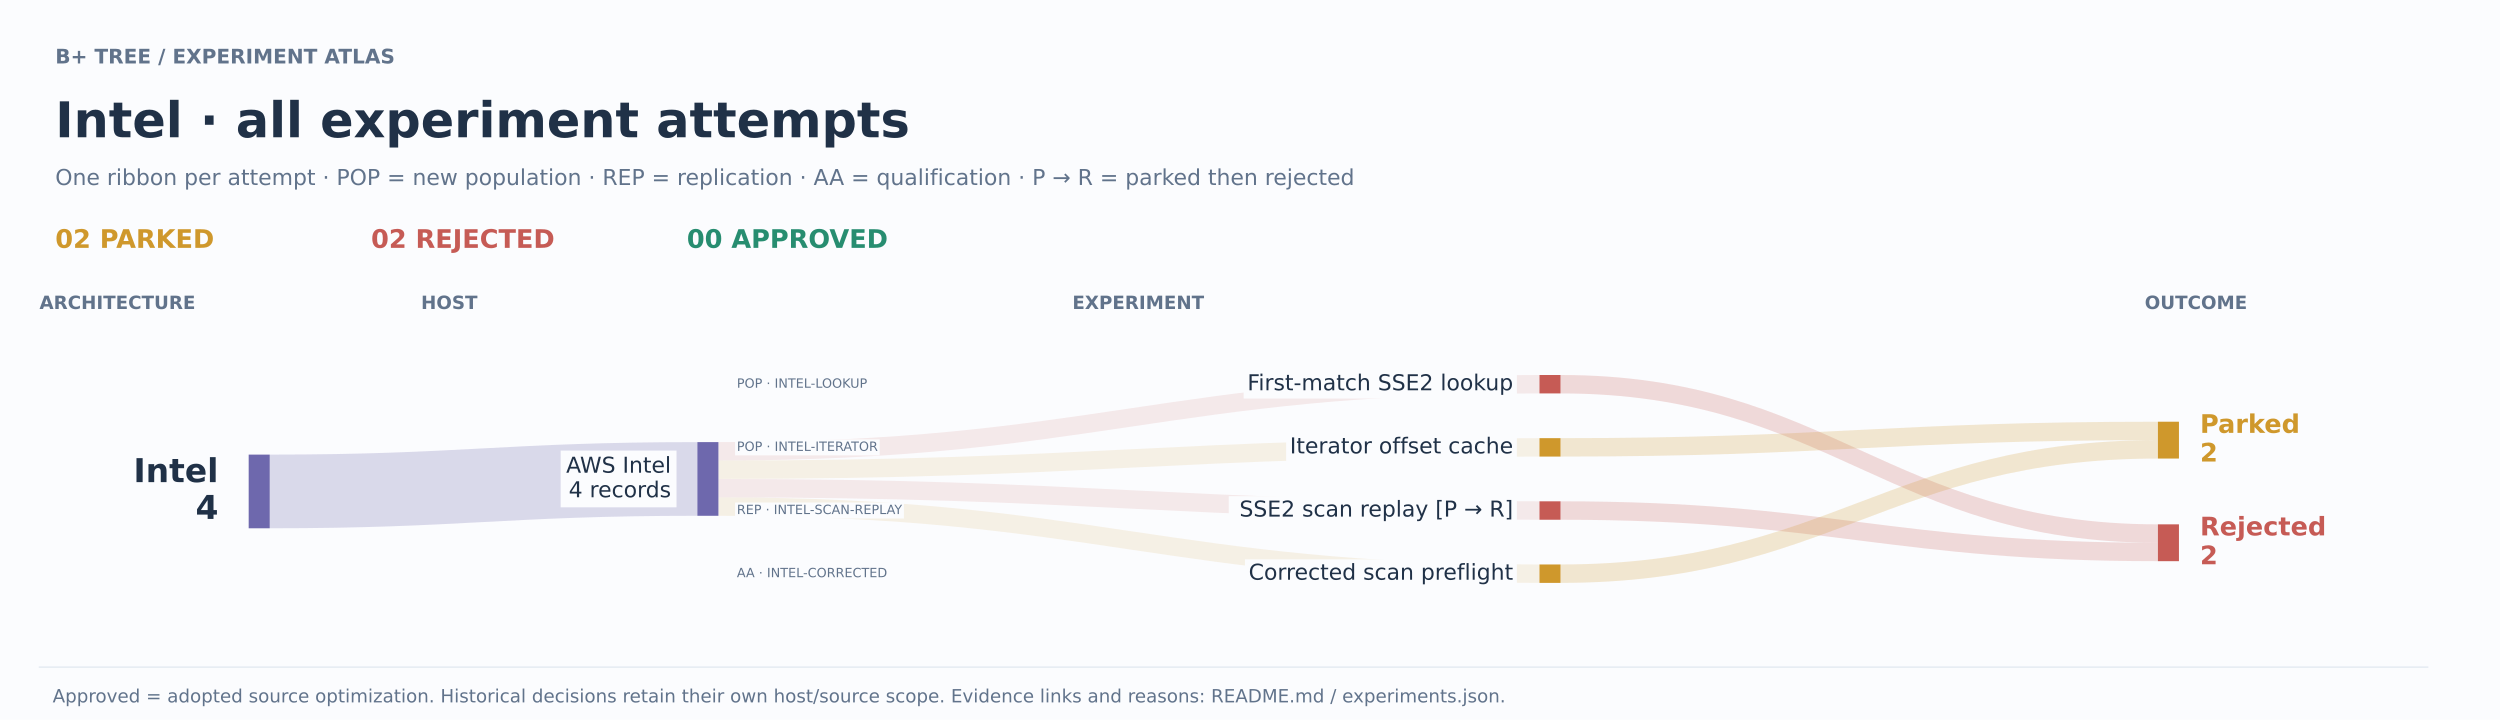
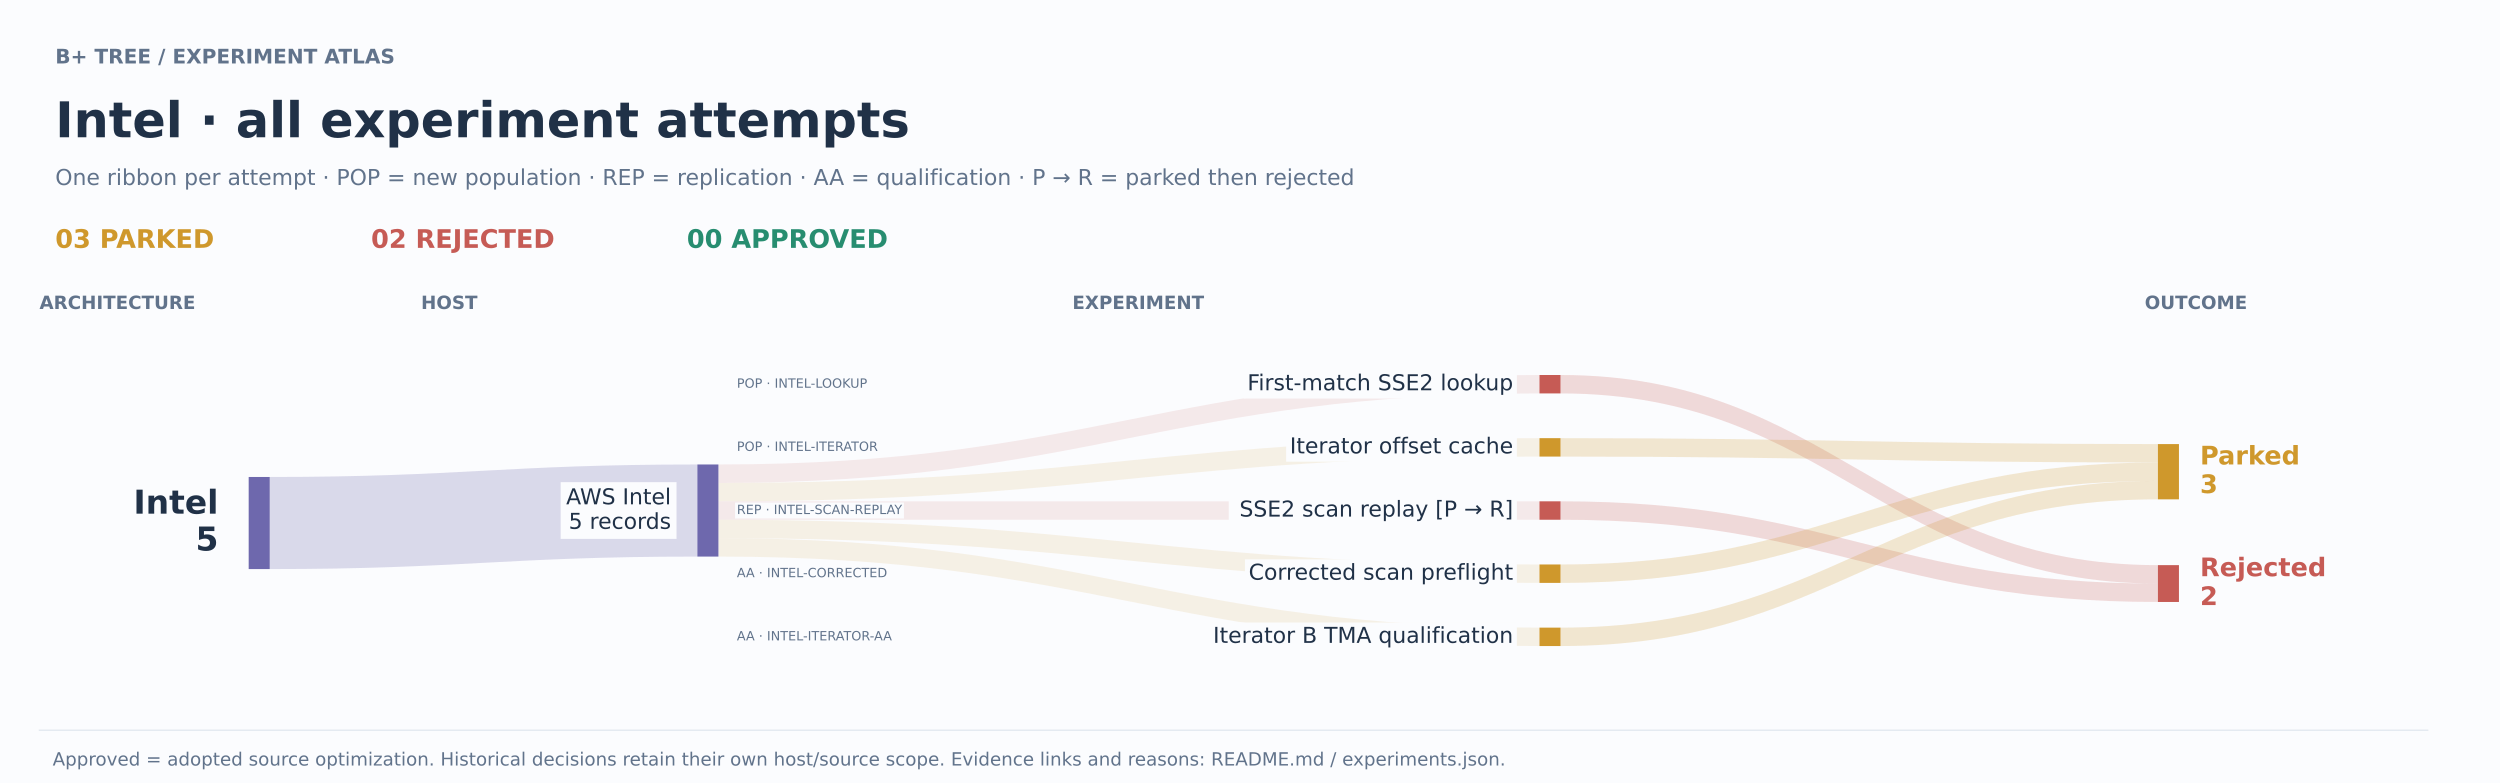
- <svg xmlns="http://www.w3.org/2000/svg" width="1368pt" height="393.84pt" viewBox="0 0 1368 393.84" version="1.1">
+ <svg xmlns="http://www.w3.org/2000/svg" width="1368pt" height="428.4pt" viewBox="0 0 1368 428.4" version="1.1">
  <defs>
    <style type="text/css">*{stroke-linejoin: round; stroke-linecap: butt}</style>
  </defs>
  <g id="figure_1">
    <g id="patch_1">
-       <path d="M 0 393.84 L 1368 393.84 L 1368 0 L 0 0 z " style="fill: #fbfcfe" />
+       <path d="M 0 428.4 L 1368 428.4 L 1368 0 L 0 0 z " style="fill: #fbfcfe" />
    </g>
    <g id="axes_1">
      <g id="patch_2">
-         <path d="M 147.6 248.76 C 252.9 248.76 276.3 241.92 381.6 241.92 L 381.6 282.24 C 276.3 282.24 252.9 289.08 147.6 289.08 z " clip-path="url(#p0eab449ad2)" style="fill: #6e68ad; opacity: 0.24" />
+         <path d="M 147.6 261 C 252.9 261 276.3 254.16 381.6 254.16 L 381.6 304.56 C 276.3 304.56 252.9 311.4 147.6 311.4 z " clip-path="url(#p2a73383a63)" style="fill: #6e68ad; opacity: 0.24" />
      </g>
      <g id="patch_3">
-         <path d="M 393.12 241.92 C 595.296 241.92 640.224 205.2 842.4 205.2 L 842.4 215.28 C 640.224 215.28 595.296 252 393.12 252 z " clip-path="url(#p0eab449ad2)" style="fill: #c65b55; opacity: 0.12" />
+         <path d="M 393.12 254.16 C 595.296 254.16 640.224 205.2 842.4 205.2 L 842.4 215.28 C 640.224 215.28 595.296 264.24 393.12 264.24 z " clip-path="url(#p2a73383a63)" style="fill: #c65b55; opacity: 0.12" />
      </g>
      <g id="patch_4">
-         <path d="M 853.92 205.2 C 1001.016 205.2 1033.704 286.92 1180.8 286.92 L 1180.8 297 C 1033.704 297 1001.016 215.28 853.92 215.28 z " clip-path="url(#p0eab449ad2)" style="fill: #c65b55; opacity: 0.22" />
+         <path d="M 853.92 205.2 C 1001.016 205.2 1033.704 309.24 1180.8 309.24 L 1180.8 319.32 C 1033.704 319.32 1001.016 215.28 853.92 215.28 z " clip-path="url(#p2a73383a63)" style="fill: #c65b55; opacity: 0.22" />
      </g>
      <g id="patch_5">
-         <path d="M 842.4 205.2 L 853.92 205.2 L 853.92 215.28 L 842.4 215.28 z " clip-path="url(#p0eab449ad2)" style="fill: #c65b55" />
+         <path d="M 842.4 205.2 L 853.92 205.2 L 853.92 215.28 L 842.4 215.28 z " clip-path="url(#p2a73383a63)" style="fill: #c65b55" />
      </g>
      <g id="patch_6">
-         <path d="M 393.12 252 C 595.296 252 640.224 239.76 842.4 239.76 L 842.4 249.84 C 640.224 249.84 595.296 262.08 393.12 262.08 z " clip-path="url(#p0eab449ad2)" style="fill: #cf982c; opacity: 0.12" />
+         <path d="M 393.12 264.24 C 595.296 264.24 640.224 239.76 842.4 239.76 L 842.4 249.84 C 640.224 249.84 595.296 274.32 393.12 274.32 z " clip-path="url(#p2a73383a63)" style="fill: #cf982c; opacity: 0.12" />
      </g>
      <g id="patch_7">
-         <path d="M 853.92 239.76 C 1001.016 239.76 1033.704 230.76 1180.8 230.76 L 1180.8 240.84 C 1033.704 240.84 1001.016 249.84 853.92 249.84 z " clip-path="url(#p0eab449ad2)" style="fill: #cf982c; opacity: 0.22" />
+         <path d="M 853.92 239.76 C 1001.016 239.76 1033.704 243 1180.8 243 L 1180.8 253.08 C 1033.704 253.08 1001.016 249.84 853.92 249.84 z " clip-path="url(#p2a73383a63)" style="fill: #cf982c; opacity: 0.22" />
      </g>
      <g id="patch_8">
-         <path d="M 842.4 239.76 L 853.92 239.76 L 853.92 249.84 L 842.4 249.84 z " clip-path="url(#p0eab449ad2)" style="fill: #cf982c" />
+         <path d="M 842.4 239.76 L 853.92 239.76 L 853.92 249.84 L 842.4 249.84 z " clip-path="url(#p2a73383a63)" style="fill: #cf982c" />
      </g>
      <g id="patch_9">
-         <path d="M 393.12 262.08 C 595.296 262.08 640.224 274.32 842.4 274.32 L 842.4 284.4 C 640.224 284.4 595.296 272.16 393.12 272.16 z " clip-path="url(#p0eab449ad2)" style="fill: #c65b55; opacity: 0.12" />
+         <path d="M 393.12 274.32 C 595.296 274.32 640.224 274.32 842.4 274.32 L 842.4 284.4 C 640.224 284.4 595.296 284.4 393.12 284.4 z " clip-path="url(#p2a73383a63)" style="fill: #c65b55; opacity: 0.12" />
      </g>
      <g id="patch_10">
-         <path d="M 853.92 274.32 C 1001.016 274.32 1033.704 297 1180.8 297 L 1180.8 307.08 C 1033.704 307.08 1001.016 284.4 853.92 284.4 z " clip-path="url(#p0eab449ad2)" style="fill: #c65b55; opacity: 0.22" />
+         <path d="M 853.92 274.32 C 1001.016 274.32 1033.704 319.32 1180.8 319.32 L 1180.8 329.4 C 1033.704 329.4 1001.016 284.4 853.92 284.4 z " clip-path="url(#p2a73383a63)" style="fill: #c65b55; opacity: 0.22" />
      </g>
      <g id="patch_11">
-         <path d="M 842.4 274.32 L 853.92 274.32 L 853.92 284.4 L 842.4 284.4 z " clip-path="url(#p0eab449ad2)" style="fill: #c65b55" />
+         <path d="M 842.4 274.32 L 853.92 274.32 L 853.92 284.4 L 842.4 284.4 z " clip-path="url(#p2a73383a63)" style="fill: #c65b55" />
      </g>
      <g id="patch_12">
-         <path d="M 393.12 272.16 C 595.296 272.16 640.224 308.88 842.4 308.88 L 842.4 318.96 C 640.224 318.96 595.296 282.24 393.12 282.24 z " clip-path="url(#p0eab449ad2)" style="fill: #cf982c; opacity: 0.12" />
+         <path d="M 393.12 284.4 C 595.296 284.4 640.224 308.88 842.4 308.88 L 842.4 318.96 C 640.224 318.96 595.296 294.48 393.12 294.48 z " clip-path="url(#p2a73383a63)" style="fill: #cf982c; opacity: 0.12" />
      </g>
      <g id="patch_13">
-         <path d="M 853.92 308.88 C 1001.016 308.88 1033.704 240.84 1180.8 240.84 L 1180.8 250.92 C 1033.704 250.92 1001.016 318.96 853.92 318.96 z " clip-path="url(#p0eab449ad2)" style="fill: #cf982c; opacity: 0.22" />
+         <path d="M 853.92 308.88 C 1001.016 308.88 1033.704 253.08 1180.8 253.08 L 1180.8 263.16 C 1033.704 263.16 1001.016 318.96 853.92 318.96 z " clip-path="url(#p2a73383a63)" style="fill: #cf982c; opacity: 0.22" />
      </g>
      <g id="patch_14">
-         <path d="M 842.4 308.88 L 853.92 308.88 L 853.92 318.96 L 842.4 318.96 z " clip-path="url(#p0eab449ad2)" style="fill: #cf982c" />
+         <path d="M 842.4 308.88 L 853.92 308.88 L 853.92 318.96 L 842.4 318.96 z " clip-path="url(#p2a73383a63)" style="fill: #cf982c" />
      </g>
      <g id="patch_15">
-         <path d="M 381.6 241.92 L 393.12 241.92 L 393.12 282.24 L 381.6 282.24 z " clip-path="url(#p0eab449ad2)" style="fill: #6e68ad" />
+         <path d="M 393.12 294.48 C 595.296 294.48 640.224 343.44 842.4 343.44 L 842.4 353.52 C 640.224 353.52 595.296 304.56 393.12 304.56 z " clip-path="url(#p2a73383a63)" style="fill: #cf982c; opacity: 0.12" />
      </g>
      <g id="patch_16">
-         <path d="M 136.08 248.76 L 147.6 248.76 L 147.6 289.08 L 136.08 289.08 z " clip-path="url(#p0eab449ad2)" style="fill: #6e68ad" />
+         <path d="M 853.92 343.44 C 1001.016 343.44 1033.704 263.16 1180.8 263.16 L 1180.8 273.24 C 1033.704 273.24 1001.016 353.52 853.92 353.52 z " clip-path="url(#p2a73383a63)" style="fill: #cf982c; opacity: 0.22" />
      </g>
      <g id="patch_17">
-         <path d="M 1180.8 230.76 L 1192.32 230.76 L 1192.32 250.92 L 1180.8 250.92 z " clip-path="url(#p0eab449ad2)" style="fill: #cf982c" />
+         <path d="M 842.4 343.44 L 853.92 343.44 L 853.92 353.52 L 842.4 353.52 z " clip-path="url(#p2a73383a63)" style="fill: #cf982c" />
      </g>
      <g id="patch_18">
-         <path d="M 1180.8 286.92 L 1192.32 286.92 L 1192.32 307.08 L 1180.8 307.08 z " clip-path="url(#p0eab449ad2)" style="fill: #c65b55" />
+         <path d="M 381.6 254.16 L 393.12 254.16 L 393.12 304.56 L 381.6 304.56 z " clip-path="url(#p2a73383a63)" style="fill: #6e68ad" />
+       </g>
+       <g id="patch_19">
+         <path d="M 136.08 261 L 147.6 261 L 147.6 311.4 L 136.08 311.4 z " clip-path="url(#p2a73383a63)" style="fill: #6e68ad" />
+       </g>
+       <g id="patch_20">
+         <path d="M 1180.8 243 L 1192.32 243 L 1192.32 273.24 L 1180.8 273.24 z " clip-path="url(#p2a73383a63)" style="fill: #cf982c" />
+       </g>
+       <g id="patch_21">
+         <path d="M 1180.8 309.24 L 1192.32 309.24 L 1192.32 329.4 L 1180.8 329.4 z " clip-path="url(#p2a73383a63)" style="fill: #c65b55" />
      </g>
      <g id="line2d_1">
-         <path d="M 21.6 365.04 L 1328.4 365.04 " clip-path="url(#p0eab449ad2)" style="fill: none; stroke: #e4eaf1; stroke-width: 0.8; stroke-linecap: square" />
+         <path d="M 21.6 399.6 L 1328.4 399.6 " clip-path="url(#p2a73383a63)" style="fill: none; stroke: #e4eaf1; stroke-width: 0.8; stroke-linecap: square" />
      </g>
      <g id="text_1">
        <text style="font-weight: 700; font-size: 11px; font-family: 'DejaVu Sans'; text-anchor: start; fill: #61738b" x="30.24" y="34.715" transform="rotate(-0 30.24 34.71531)">B+ TREE  /  EXPERIMENT ATLAS</text>
      </g>
      <g id="text_2">
        <text style="font-weight: 700; font-size: 27px; font-family: 'DejaVu Sans'; text-anchor: start; fill: #203147" x="30.24" y="75.13" transform="rotate(-0 30.24 75.13031)">Intel · all experiment attempts</text>
      </g>
      <g id="text_3">
        <text style="font-size: 12px; font-family: 'DejaVu Sans'; text-anchor: start; fill: #61738b" x="30.24" y="101.231" transform="rotate(-0 30.24 101.2313)">One ribbon per attempt  ·  POP = new population  ·  REP = replication  ·  AA = qualification  ·  P → R = parked then rejected</text>
      </g>
      <g id="text_4">
-         <text style="font-weight: 700; font-size: 14px; font-family: 'DejaVu Sans'; text-anchor: start; fill: #cf982c" x="30.24" y="135.623" transform="rotate(-0 30.24 135.6231)">02  PARKED</text>
+         <text style="font-weight: 700; font-size: 14px; font-family: 'DejaVu Sans'; text-anchor: start; fill: #cf982c" x="30.24" y="135.623" transform="rotate(-0 30.24 135.6231)">03  PARKED</text>
      </g>
      <g id="text_5">
        <text style="font-weight: 700; font-size: 14px; font-family: 'DejaVu Sans'; text-anchor: start; fill: #c65b55" x="203.04" y="135.623" transform="rotate(-0 203.04 135.6231)">02  REJECTED</text>
      </g>
      <g id="text_6">
        <text style="font-weight: 700; font-size: 14px; font-family: 'DejaVu Sans'; text-anchor: start; fill: #278d70" x="375.84" y="135.623" transform="rotate(-0 375.84 135.6231)">00  APPROVED</text>
      </g>
      <g id="text_7">
        <text style="font-weight: 700; font-size: 10px; font-family: 'DejaVu Sans'; text-anchor: start; fill: #61738b" x="21.6" y="169.079" transform="rotate(-0 21.6 169.0794)">ARCHITECTURE</text>
      </g>
      <g id="text_8">
        <text style="font-weight: 700; font-size: 10px; font-family: 'DejaVu Sans'; text-anchor: start; fill: #61738b" x="230.4" y="169.079" transform="rotate(-0 230.4 169.0794)">HOST</text>
      </g>
      <g id="text_9">
        <text style="font-weight: 700; font-size: 10px; font-family: 'DejaVu Sans'; text-anchor: start; fill: #61738b" x="586.8" y="169.079" transform="rotate(-0 586.8 169.0794)">EXPERIMENT</text>
      </g>
      <g id="text_10">
        <text style="font-weight: 700; font-size: 10px; font-family: 'DejaVu Sans'; text-anchor: start; fill: #61738b" x="1173.6" y="169.079" transform="rotate(-0 1173.6 169.0794)">OUTCOME</text>
      </g>
      <g id="text_11">
-         <g id="patch_19">
+         <g id="patch_22">
          <path d="M 680.529 218.087 L 830.04 218.087 L 830.04 202.393 L 680.529 202.393 z " style="fill: #fbfcfe" />
        </g>
        <text style="font-size: 12px; font-family: 'DejaVu Sans'; text-anchor: end; fill: #203147" x="828" y="213.551" transform="rotate(-0 828 213.5513)">First-match SSE2 lookup</text>
      </g>
      <g id="text_12">
-         <g id="patch_20">
+         <g id="patch_23">
          <path d="M 402.22 214.607 L 475.527 214.607 L 475.527 205.873 L 402.22 205.873 z " style="fill: #fbfcfe" />
        </g>
        <text style="font-size: 7px; font-family: 'DejaVu Sans'; text-anchor: start; fill: #61738b" x="403.2" y="212.172" transform="rotate(-0 403.2 212.1716)">POP · INTEL-LOOKUP</text>
      </g>
      <g id="text_13">
-         <g id="patch_21">
+         <g id="patch_24">
          <path d="M 703.768 252.647 L 830.04 252.647 L 830.04 236.953 L 703.768 236.953 z " style="fill: #fbfcfe" />
        </g>
        <text style="font-size: 12px; font-family: 'DejaVu Sans'; text-anchor: end; fill: #203147" x="828" y="248.111" transform="rotate(-0 828 248.1113)">Iterator offset cache</text>
      </g>
      <g id="text_14">
-         <g id="patch_22">
+         <g id="patch_25">
          <path d="M 402.22 249.167 L 481.353 249.167 L 481.353 240.433 L 402.22 240.433 z " style="fill: #fbfcfe" />
        </g>
        <text style="font-size: 7px; font-family: 'DejaVu Sans'; text-anchor: start; fill: #61738b" x="403.2" y="246.732" transform="rotate(-0 403.2 246.7316)">POP · INTEL-ITERATOR</text>
      </g>
      <g id="text_15">
-         <g id="patch_23">
+         <g id="patch_26">
          <path d="M 672.367 287.207 L 830.04 287.207 L 830.04 271.513 L 672.367 271.513 z " style="fill: #fbfcfe" />
        </g>
        <text style="font-size: 12px; font-family: 'DejaVu Sans'; text-anchor: end; fill: #203147" x="828" y="282.671" transform="rotate(-0 828 282.6712)">SSE2 scan replay  [P → R]</text>
      </g>
      <g id="text_16">
-         <g id="patch_24">
+         <g id="patch_27">
          <path d="M 402.22 283.727 L 494.635 283.727 L 494.635 274.993 L 402.22 274.993 z " style="fill: #fbfcfe" />
        </g>
        <text style="font-size: 7px; font-family: 'DejaVu Sans'; text-anchor: start; fill: #61738b" x="403.2" y="281.292" transform="rotate(-0 403.2 281.2916)">REP · INTEL-SCAN-REPLAY</text>
      </g>
      <g id="text_17">
-         <g id="patch_25">
+         <g id="patch_28">
          <path d="M 681.244 321.767 L 830.04 321.767 L 830.04 306.073 L 681.244 306.073 z " style="fill: #fbfcfe" />
        </g>
        <text style="font-size: 12px; font-family: 'DejaVu Sans'; text-anchor: end; fill: #203147" x="828" y="317.231" transform="rotate(-0 828 317.2312)">Corrected scan preflight</text>
      </g>
      <g id="text_18">
-         <g id="patch_26">
+         <g id="patch_29">
          <path d="M 402.22 318.287 L 486.453 318.287 L 486.453 309.553 L 402.22 309.553 z " style="fill: #fbfcfe" />
        </g>
        <text style="font-size: 7px; font-family: 'DejaVu Sans'; text-anchor: start; fill: #61738b" x="403.2" y="315.852" transform="rotate(-0 403.2 315.8516)">AA · INTEL-CORRECTED</text>
      </g>
      <g id="text_19">
-         <g id="patch_27">
-           <path d="M 306.788 277.606 L 370.2 277.606 L 370.2 246.554 L 306.788 246.554 z " style="fill: #fbfcfe" />
+         <g id="patch_30">
+           <path d="M 661.759 356.327 L 830.04 356.327 L 830.04 340.633 L 661.759 340.633 z " style="fill: #fbfcfe" />
        </g>
-         <text style="font-size: 12px; font-family: 'DejaVu Sans'; fill: #203147" transform="translate(309.7875 258.6726)">AWS Intel</text>
-         <text style="font-size: 12px; font-family: 'DejaVu Sans'; fill: #203147" transform="translate(311.1712 272.1099)">4 records</text>
+         <text style="font-size: 12px; font-family: 'DejaVu Sans'; text-anchor: end; fill: #203147" x="828" y="351.791" transform="rotate(-0 828 351.7912)">Iterator B TMA qualification</text>
      </g>
      <g id="text_20">
-         <text style="font-weight: 700; font-size: 18px; font-family: 'DejaVu Sans'; fill: #203147" transform="translate(73.02656 263.8088)">Intel</text>
-         <text style="font-weight: 700; font-size: 18px; font-family: 'DejaVu Sans'; fill: #203147" transform="translate(106.9959 283.9649)">4</text>
+         <g id="patch_31">
+           <path d="M 402.22 352.847 L 489.028 352.847 L 489.028 344.113 L 402.22 344.113 z " style="fill: #fbfcfe" />
+         </g>
+         <text style="font-size: 7px; font-family: 'DejaVu Sans'; text-anchor: start; fill: #61738b" x="403.2" y="350.412" transform="rotate(-0 403.2 350.4116)">AA · INTEL-ITERATOR-AA</text>
      </g>
      <g id="text_21">
-         <text style="font-weight: 700; font-size: 14px; font-family: 'DejaVu Sans'; fill: #cf982c" transform="translate(1203.84 236.8647)">Parked</text>
-         <text style="font-weight: 700; font-size: 14px; font-family: 'DejaVu Sans'; fill: #cf982c" transform="translate(1203.84 252.5416)">2</text>
+         <g id="patch_32">
+           <path d="M 306.788 294.886 L 370.2 294.886 L 370.2 263.834 L 306.788 263.834 z " style="fill: #fbfcfe" />
+         </g>
+         <text style="font-size: 12px; font-family: 'DejaVu Sans'; fill: #203147" transform="translate(309.7875 275.9526)">AWS Intel</text>
+         <text style="font-size: 12px; font-family: 'DejaVu Sans'; fill: #203147" transform="translate(311.1712 289.3899)">5 records</text>
      </g>
      <g id="text_22">
-         <text style="font-weight: 700; font-size: 14px; font-family: 'DejaVu Sans'; fill: #c65b55" transform="translate(1203.84 292.97)">Rejected</text>
-         <text style="font-weight: 700; font-size: 14px; font-family: 'DejaVu Sans'; fill: #c65b55" transform="translate(1203.84 308.7563)">2</text>
+         <text style="font-weight: 700; font-size: 18px; font-family: 'DejaVu Sans'; fill: #203147" transform="translate(73.02656 281.0888)">Intel</text>
+         <text style="font-weight: 700; font-size: 18px; font-family: 'DejaVu Sans'; fill: #203147" transform="translate(106.9959 301.2449)">5</text>
      </g>
      <g id="text_23">
-         <text style="font-size: 10px; font-family: 'DejaVu Sans'; text-anchor: start; fill: #61738b" x="28.8" y="384.359" transform="rotate(-0 28.8 384.3594)">Approved = adopted source optimization. Historical decisions retain their own host/source scope. Evidence links and reasons: README.md / experiments.json.</text>
+         <text style="font-weight: 700; font-size: 14px; font-family: 'DejaVu Sans'; fill: #cf982c" transform="translate(1203.84 254.1447)">Parked</text>
+         <text style="font-weight: 700; font-size: 14px; font-family: 'DejaVu Sans'; fill: #cf982c" transform="translate(1203.84 269.8216)">3</text>
+       </g>
+       <g id="text_24">
+         <text style="font-weight: 700; font-size: 14px; font-family: 'DejaVu Sans'; fill: #c65b55" transform="translate(1203.84 315.29)">Rejected</text>
+         <text style="font-weight: 700; font-size: 14px; font-family: 'DejaVu Sans'; fill: #c65b55" transform="translate(1203.84 331.0763)">2</text>
+       </g>
+       <g id="text_25">
+         <text style="font-size: 10px; font-family: 'DejaVu Sans'; text-anchor: start; fill: #61738b" x="28.8" y="418.919" transform="rotate(-0 28.8 418.9194)">Approved = adopted source optimization. Historical decisions retain their own host/source scope. Evidence links and reasons: README.md / experiments.json.</text>
      </g>
    </g>
  </g>
  <defs>
-     <clipPath id="p0eab449ad2">
-       <rect x="0" y="0" width="1368" height="393.84" />
+     <clipPath id="p2a73383a63">
+       <rect x="0" y="0" width="1368" height="428.4" />
    </clipPath>
  </defs>
</svg>
